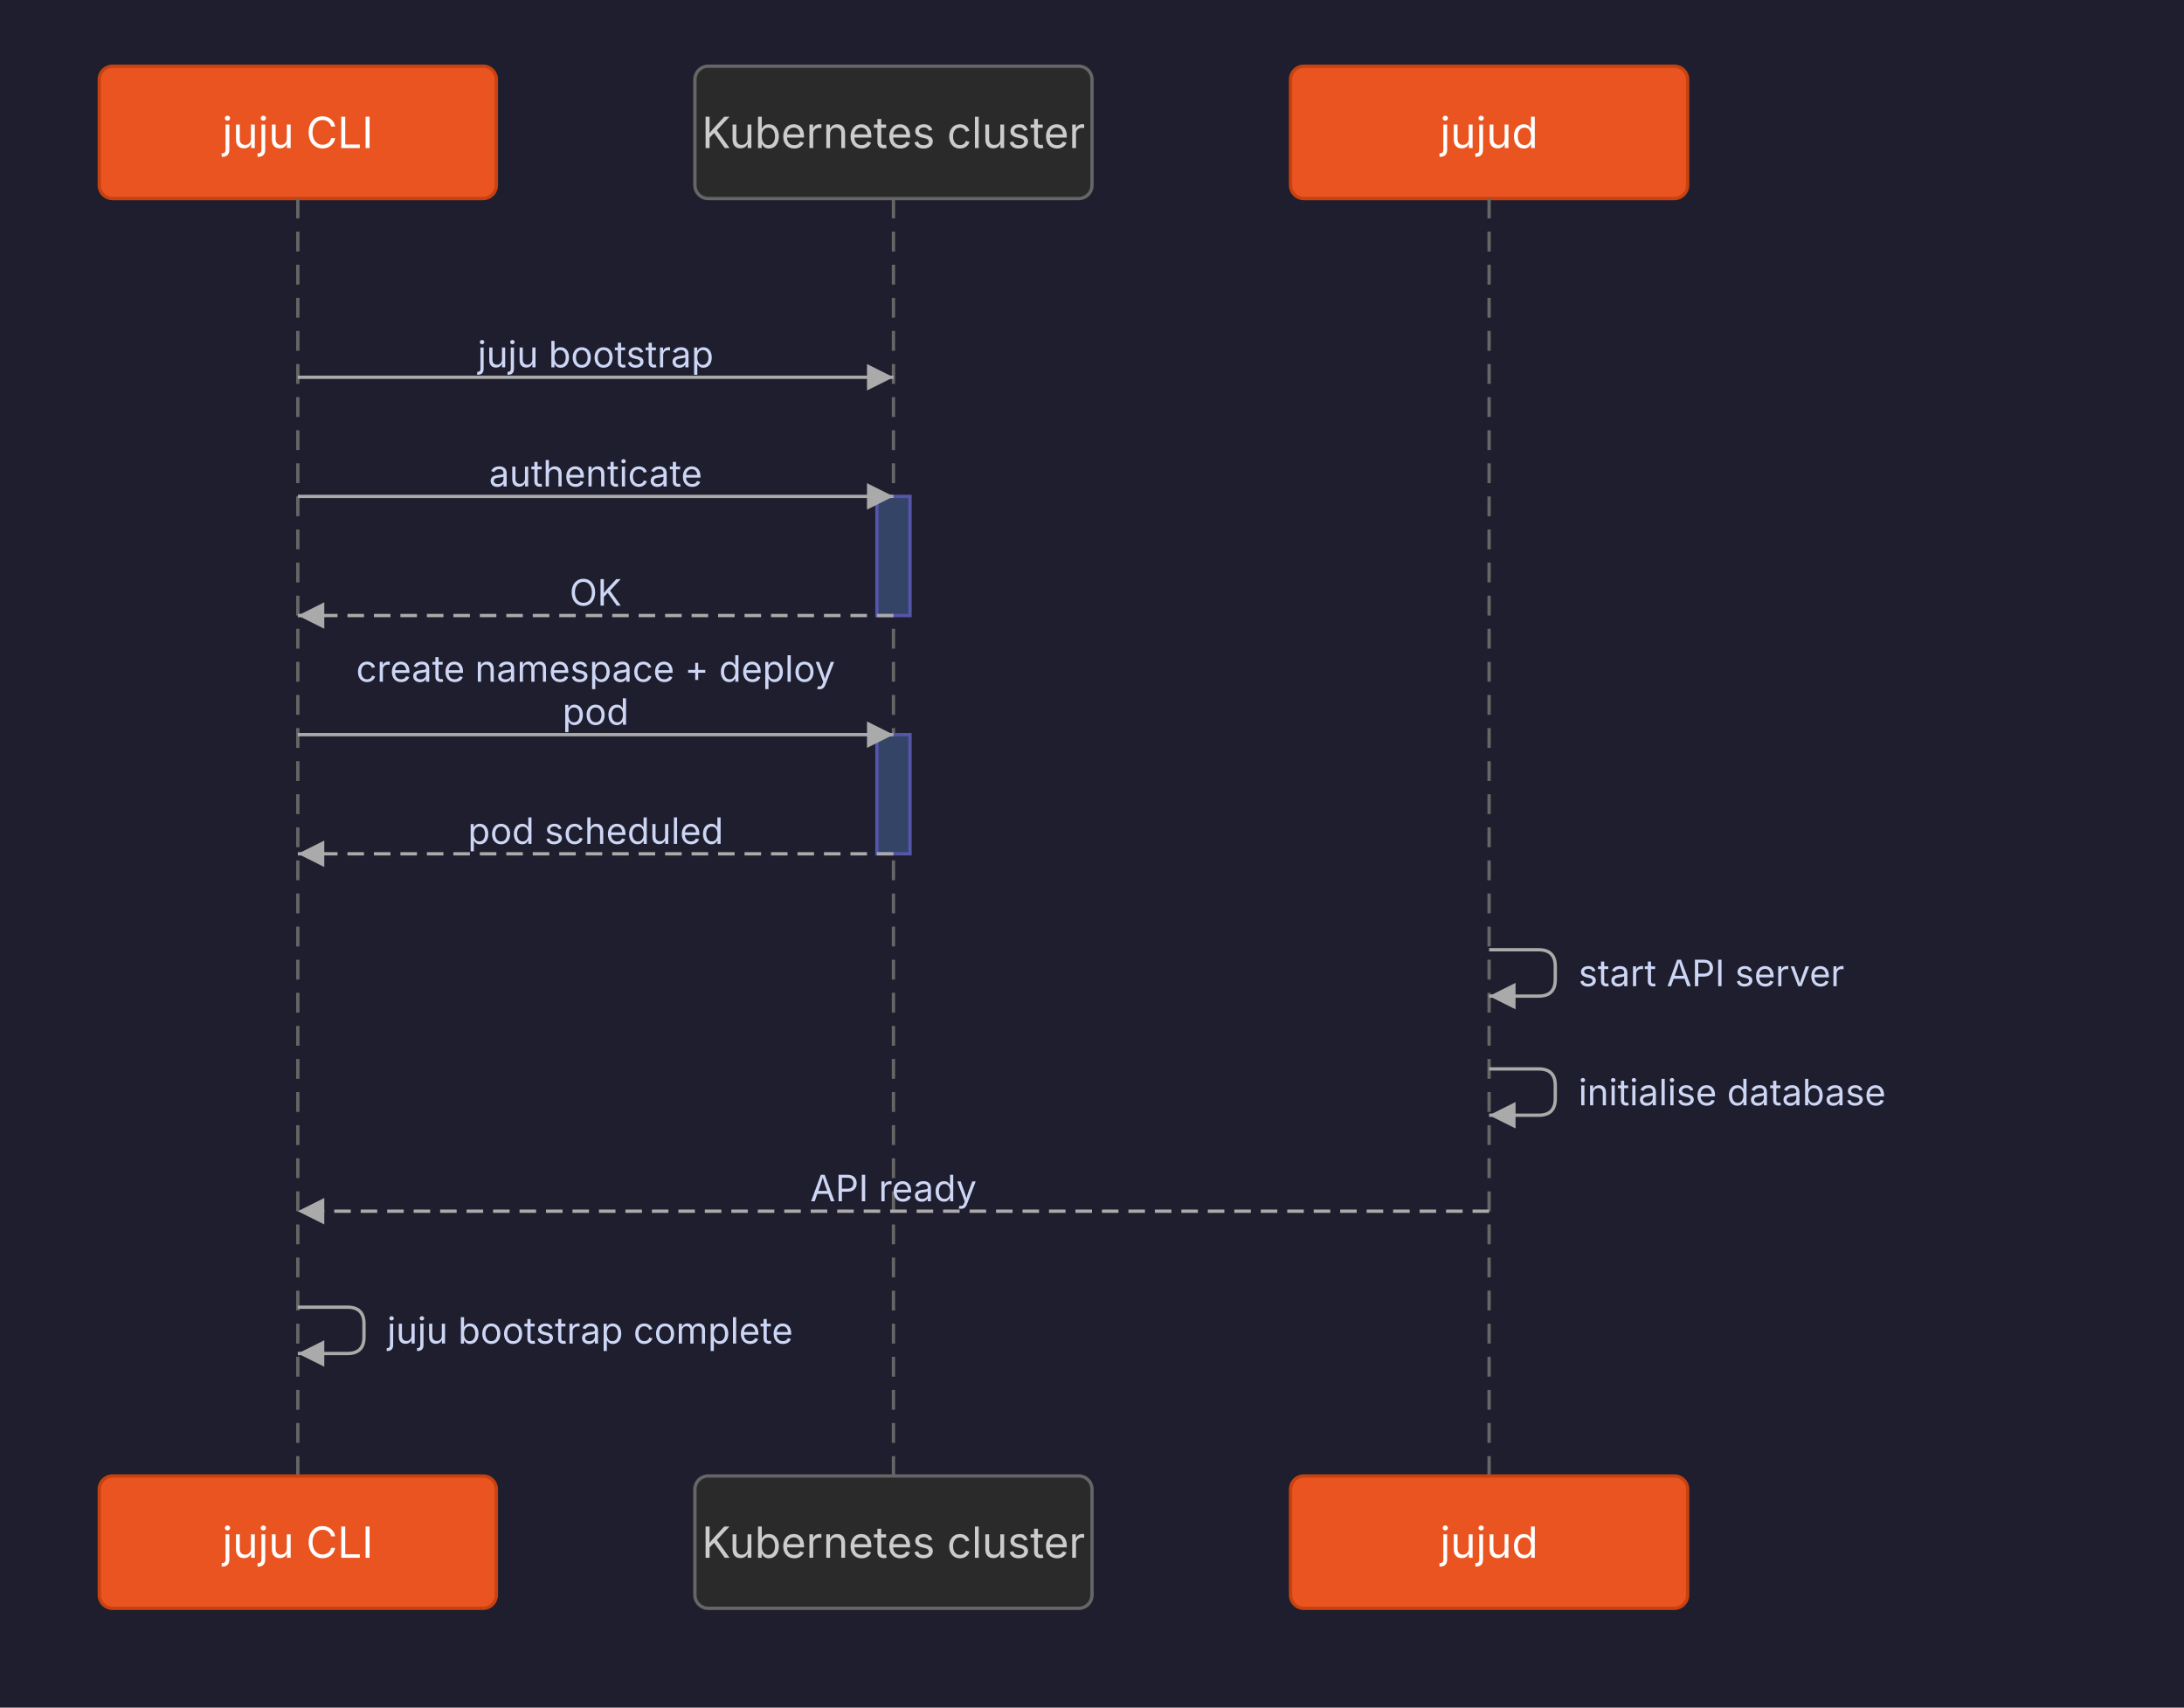
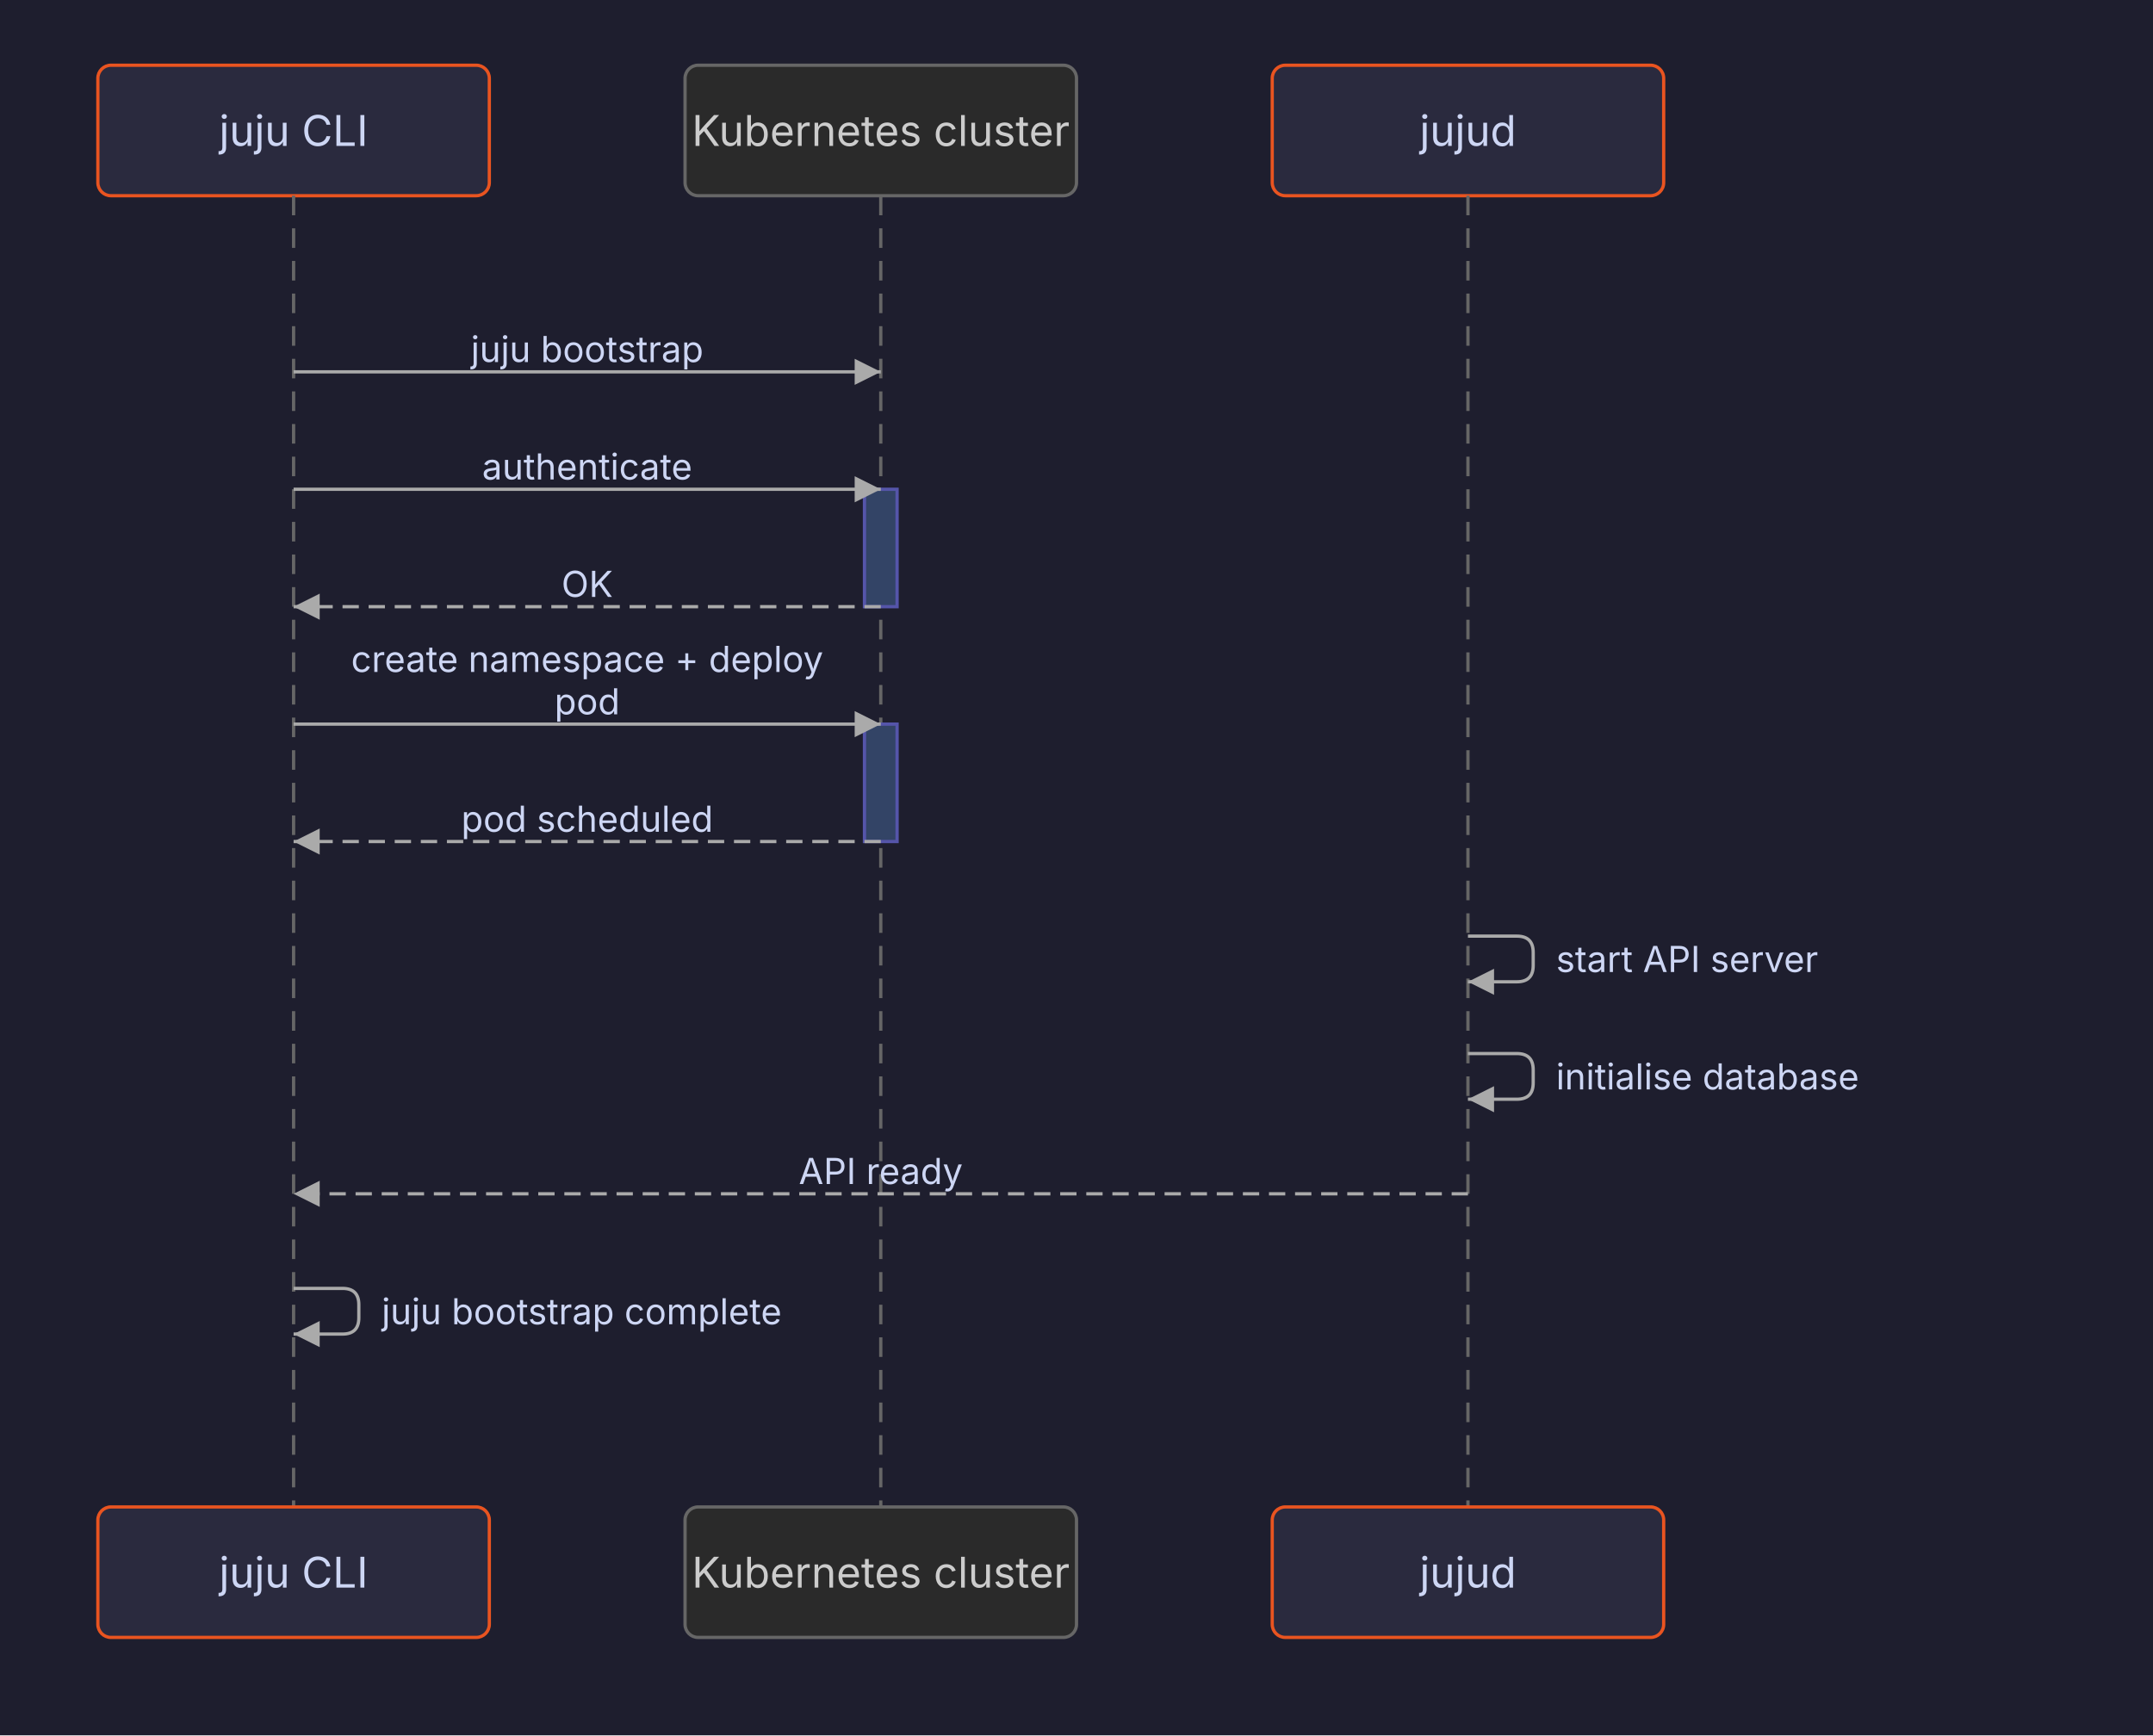
- <svg xmlns="http://www.w3.org/2000/svg" width="660" height="516" viewBox="0 0 660 516">
+ <svg xmlns="http://www.w3.org/2000/svg" width="660" height="532" viewBox="0 0 660 532">
  <defs>
    <marker markerWidth="8" markerHeight="8" viewBox="0 0 8 8" orient="auto" id="seq-arrow" refX="8" refY="4.0">
      <path d="M0,0 L8,4.0 L0,8 Z" fill="#AAAAAA" />
    </marker>
    <marker markerWidth="8" markerHeight="8" viewBox="0 0 8 8" orient="auto" id="seq-arrow-open" refX="8" refY="4.0">
      <path d="M0,0 L8,4.0 L0,8" fill="none" stroke="#AAAAAA" stroke-width="1.5" />
    </marker>
  </defs>
-   <rect x="0" y="0" width="660" height="516" fill="#1E1E2E" />
+   <rect x="0" y="0" width="660" height="532" fill="#1E1E2E" />
  <g>
-     <rect x="30.0" y="20" width="120" height="40" fill="#E95420" stroke="#C74210" stroke-width="1" rx="4" ry="4" />
-     <text x="90.0" y="40.0" font-size="13" font-family="'Ubuntu Sans', Ubuntu, system-ui, -apple-system, sans-serif" fill="#FFFFFF" text-anchor="middle" dominant-baseline="central">juju CLI</text>
+     <rect x="30.0" y="20" width="120" height="40" fill="#2A2A3E" stroke="#E95420" stroke-width="1" rx="4" ry="4" />
+     <text x="90.0" y="40.0" font-size="13" font-family="'Ubuntu Sans', Ubuntu, system-ui, -apple-system, sans-serif" fill="#CDD6F4" text-anchor="middle" dominant-baseline="central">juju CLI</text>
    <rect x="210.0" y="20" width="120" height="40" fill="#2A2A2A" stroke="#666666" stroke-width="1" rx="4" ry="4" />
    <text x="270.0" y="40.0" font-size="13" font-family="'Ubuntu Sans', Ubuntu, system-ui, -apple-system, sans-serif" fill="#CCCCCC" text-anchor="middle" dominant-baseline="central">Kubernetes cluster</text>
-     <rect x="390.0" y="20" width="120" height="40" fill="#E95420" stroke="#C74210" stroke-width="1" rx="4" ry="4" />
-     <text x="450.0" y="40.0" font-size="13" font-family="'Ubuntu Sans', Ubuntu, system-ui, -apple-system, sans-serif" fill="#FFFFFF" text-anchor="middle" dominant-baseline="central">jujud</text>
-     <path d="M90.0,60 L90.0,446" stroke="#666666" stroke-width="1" stroke-dasharray="6,4" />
-     <path d="M270.0,60 L270.0,446" stroke="#666666" stroke-width="1" stroke-dasharray="6,4" />
-     <path d="M450.0,60 L450.0,446" stroke="#666666" stroke-width="1" stroke-dasharray="6,4" />
+     <rect x="390.0" y="20" width="120" height="40" fill="#2A2A3E" stroke="#E95420" stroke-width="1" rx="4" ry="4" />
+     <text x="450.0" y="40.0" font-size="13" font-family="'Ubuntu Sans', Ubuntu, system-ui, -apple-system, sans-serif" fill="#CDD6F4" text-anchor="middle" dominant-baseline="central">jujud</text>
+     <path d="M90.0,60 L90.0,462" stroke="#666666" stroke-width="1" stroke-dasharray="6,4" />
+     <path d="M270.0,60 L270.0,462" stroke="#666666" stroke-width="1" stroke-dasharray="6,4" />
+     <path d="M450.0,60 L450.0,462" stroke="#666666" stroke-width="1" stroke-dasharray="6,4" />
    <g>
      <rect x="265.0" y="150" width="10" height="36" fill="#334466" stroke="#5555AA" stroke-width="1" />
      <rect x="265.0" y="222" width="10" height="36" fill="#334466" stroke="#5555AA" stroke-width="1" />
    </g>
    <g>
      <path d="M90.0,114 L270.0,114" stroke="#AAAAAA" stroke-width="1" marker-end="url(#seq-arrow)" />
      <text x="180.0" y="107" font-size="11" font-family="'Ubuntu Sans', Ubuntu, system-ui, -apple-system, sans-serif" fill="#CDD6F4" text-anchor="middle" dominant-baseline="central">juju bootstrap</text>
      <path d="M90.0,150 L270.0,150" stroke="#AAAAAA" stroke-width="1" marker-end="url(#seq-arrow)" />
      <text x="180.0" y="143" font-size="11" font-family="'Ubuntu Sans', Ubuntu, system-ui, -apple-system, sans-serif" fill="#CDD6F4" text-anchor="middle" dominant-baseline="central">authenticate</text>
      <path d="M270.0,186 L90.0,186" stroke="#AAAAAA" stroke-width="1" marker-end="url(#seq-arrow)" stroke-dasharray="5,3" />
      <text x="180.0" y="179" font-size="11" font-family="'Ubuntu Sans', Ubuntu, system-ui, -apple-system, sans-serif" fill="#CDD6F4" text-anchor="middle" dominant-baseline="central">OK</text>
      <path d="M90.0,222 L270.0,222" stroke="#AAAAAA" stroke-width="1" marker-end="url(#seq-arrow)" />
      <text x="180.0" y="202" font-size="11" font-family="'Ubuntu Sans', Ubuntu, system-ui, -apple-system, sans-serif" fill="#CDD6F4" text-anchor="middle" dominant-baseline="central">create namespace + deploy</text>
      <text x="180.0" y="215" font-size="11" font-family="'Ubuntu Sans', Ubuntu, system-ui, -apple-system, sans-serif" fill="#CDD6F4" text-anchor="middle" dominant-baseline="central">pod</text>
      <path d="M270.0,258 L90.0,258" stroke="#AAAAAA" stroke-width="1" marker-end="url(#seq-arrow)" stroke-dasharray="5,3" />
      <text x="180.0" y="251" font-size="11" font-family="'Ubuntu Sans', Ubuntu, system-ui, -apple-system, sans-serif" fill="#CDD6F4" text-anchor="middle" dominant-baseline="central">pod scheduled</text>
      <path d="M 450.0,287.0 L 465.0,287.0 Q 470.0,287.0 470.0,292.0 L 470.0,296.0 Q 470.0,301.0 465.0,301.0 L 450.0,301.0" fill="none" stroke="#AAAAAA" stroke-width="1" marker-end="url(#seq-arrow)" />
      <rect x="474.0" y="286" width="102" height="16" fill="#1E1E2E" stroke="none" />
      <text x="477.0" y="294" font-size="11" font-family="'Ubuntu Sans', Ubuntu, system-ui, -apple-system, sans-serif" fill="#CDD6F4" text-anchor="start" dominant-baseline="central">start API server</text>
      <path d="M 450.0,323.0 L 465.0,323.0 Q 470.0,323.0 470.0,328.0 L 470.0,332.0 Q 470.0,337.0 465.0,337.0 L 450.0,337.0" fill="none" stroke="#AAAAAA" stroke-width="1" marker-end="url(#seq-arrow)" />
      <rect x="474.0" y="322" width="120" height="16" fill="#1E1E2E" stroke="none" />
      <text x="477.0" y="330" font-size="11" font-family="'Ubuntu Sans', Ubuntu, system-ui, -apple-system, sans-serif" fill="#CDD6F4" text-anchor="start" dominant-baseline="central">initialise database</text>
      <path d="M450.0,366 L90.0,366" stroke="#AAAAAA" stroke-width="1" marker-end="url(#seq-arrow)" stroke-dasharray="5,3" />
      <text x="270.0" y="359" font-size="11" font-family="'Ubuntu Sans', Ubuntu, system-ui, -apple-system, sans-serif" fill="#CDD6F4" text-anchor="middle" dominant-baseline="central">API ready</text>
      <path d="M 90.0,395.0 L 105.0,395.0 Q 110.0,395.0 110.0,400.0 L 110.0,404.0 Q 110.0,409.0 105.0,409.0 L 90.0,409.0" fill="none" stroke="#AAAAAA" stroke-width="1" marker-end="url(#seq-arrow)" />
      <rect x="114.0" y="394" width="144" height="16" fill="#1E1E2E" stroke="none" />
      <text x="117.0" y="402" font-size="11" font-family="'Ubuntu Sans', Ubuntu, system-ui, -apple-system, sans-serif" fill="#CDD6F4" text-anchor="start" dominant-baseline="central">juju bootstrap complete</text>
    </g>
-     <rect x="30.0" y="446" width="120" height="40" fill="#E95420" stroke="#C74210" stroke-width="1" rx="4" ry="4" />
-     <text x="90.0" y="466.0" font-size="13" font-family="'Ubuntu Sans', Ubuntu, system-ui, -apple-system, sans-serif" fill="#FFFFFF" text-anchor="middle" dominant-baseline="central">juju CLI</text>
-     <rect x="210.0" y="446" width="120" height="40" fill="#2A2A2A" stroke="#666666" stroke-width="1" rx="4" ry="4" />
-     <text x="270.0" y="466.0" font-size="13" font-family="'Ubuntu Sans', Ubuntu, system-ui, -apple-system, sans-serif" fill="#CCCCCC" text-anchor="middle" dominant-baseline="central">Kubernetes cluster</text>
-     <rect x="390.0" y="446" width="120" height="40" fill="#E95420" stroke="#C74210" stroke-width="1" rx="4" ry="4" />
-     <text x="450.0" y="466.0" font-size="13" font-family="'Ubuntu Sans', Ubuntu, system-ui, -apple-system, sans-serif" fill="#FFFFFF" text-anchor="middle" dominant-baseline="central">jujud</text>
+     <rect x="30.0" y="462" width="120" height="40" fill="#2A2A3E" stroke="#E95420" stroke-width="1" rx="4" ry="4" />
+     <text x="90.0" y="482.0" font-size="13" font-family="'Ubuntu Sans', Ubuntu, system-ui, -apple-system, sans-serif" fill="#CDD6F4" text-anchor="middle" dominant-baseline="central">juju CLI</text>
+     <rect x="210.0" y="462" width="120" height="40" fill="#2A2A2A" stroke="#666666" stroke-width="1" rx="4" ry="4" />
+     <text x="270.0" y="482.0" font-size="13" font-family="'Ubuntu Sans', Ubuntu, system-ui, -apple-system, sans-serif" fill="#CCCCCC" text-anchor="middle" dominant-baseline="central">Kubernetes cluster</text>
+     <rect x="390.0" y="462" width="120" height="40" fill="#2A2A3E" stroke="#E95420" stroke-width="1" rx="4" ry="4" />
+     <text x="450.0" y="482.0" font-size="13" font-family="'Ubuntu Sans', Ubuntu, system-ui, -apple-system, sans-serif" fill="#CDD6F4" text-anchor="middle" dominant-baseline="central">jujud</text>
  </g>
</svg>
